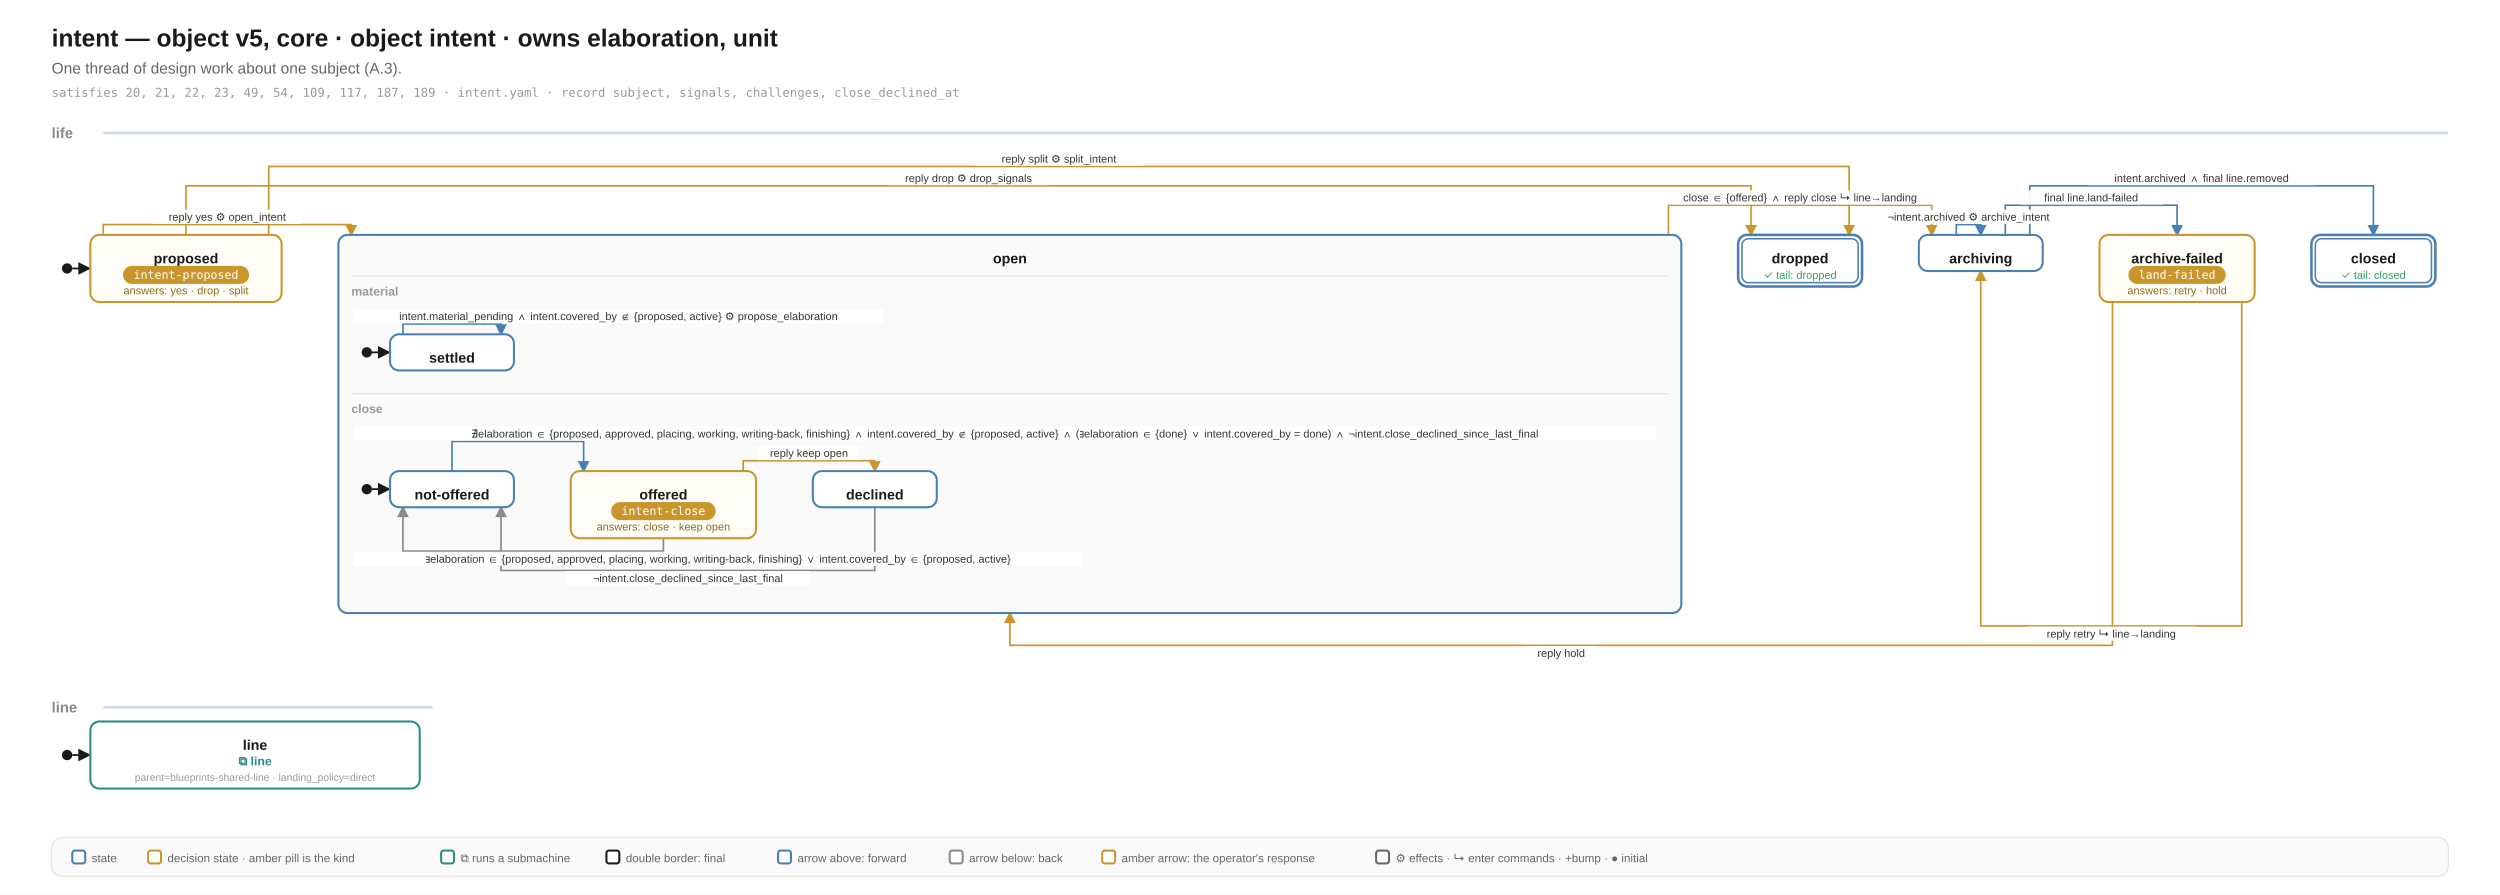
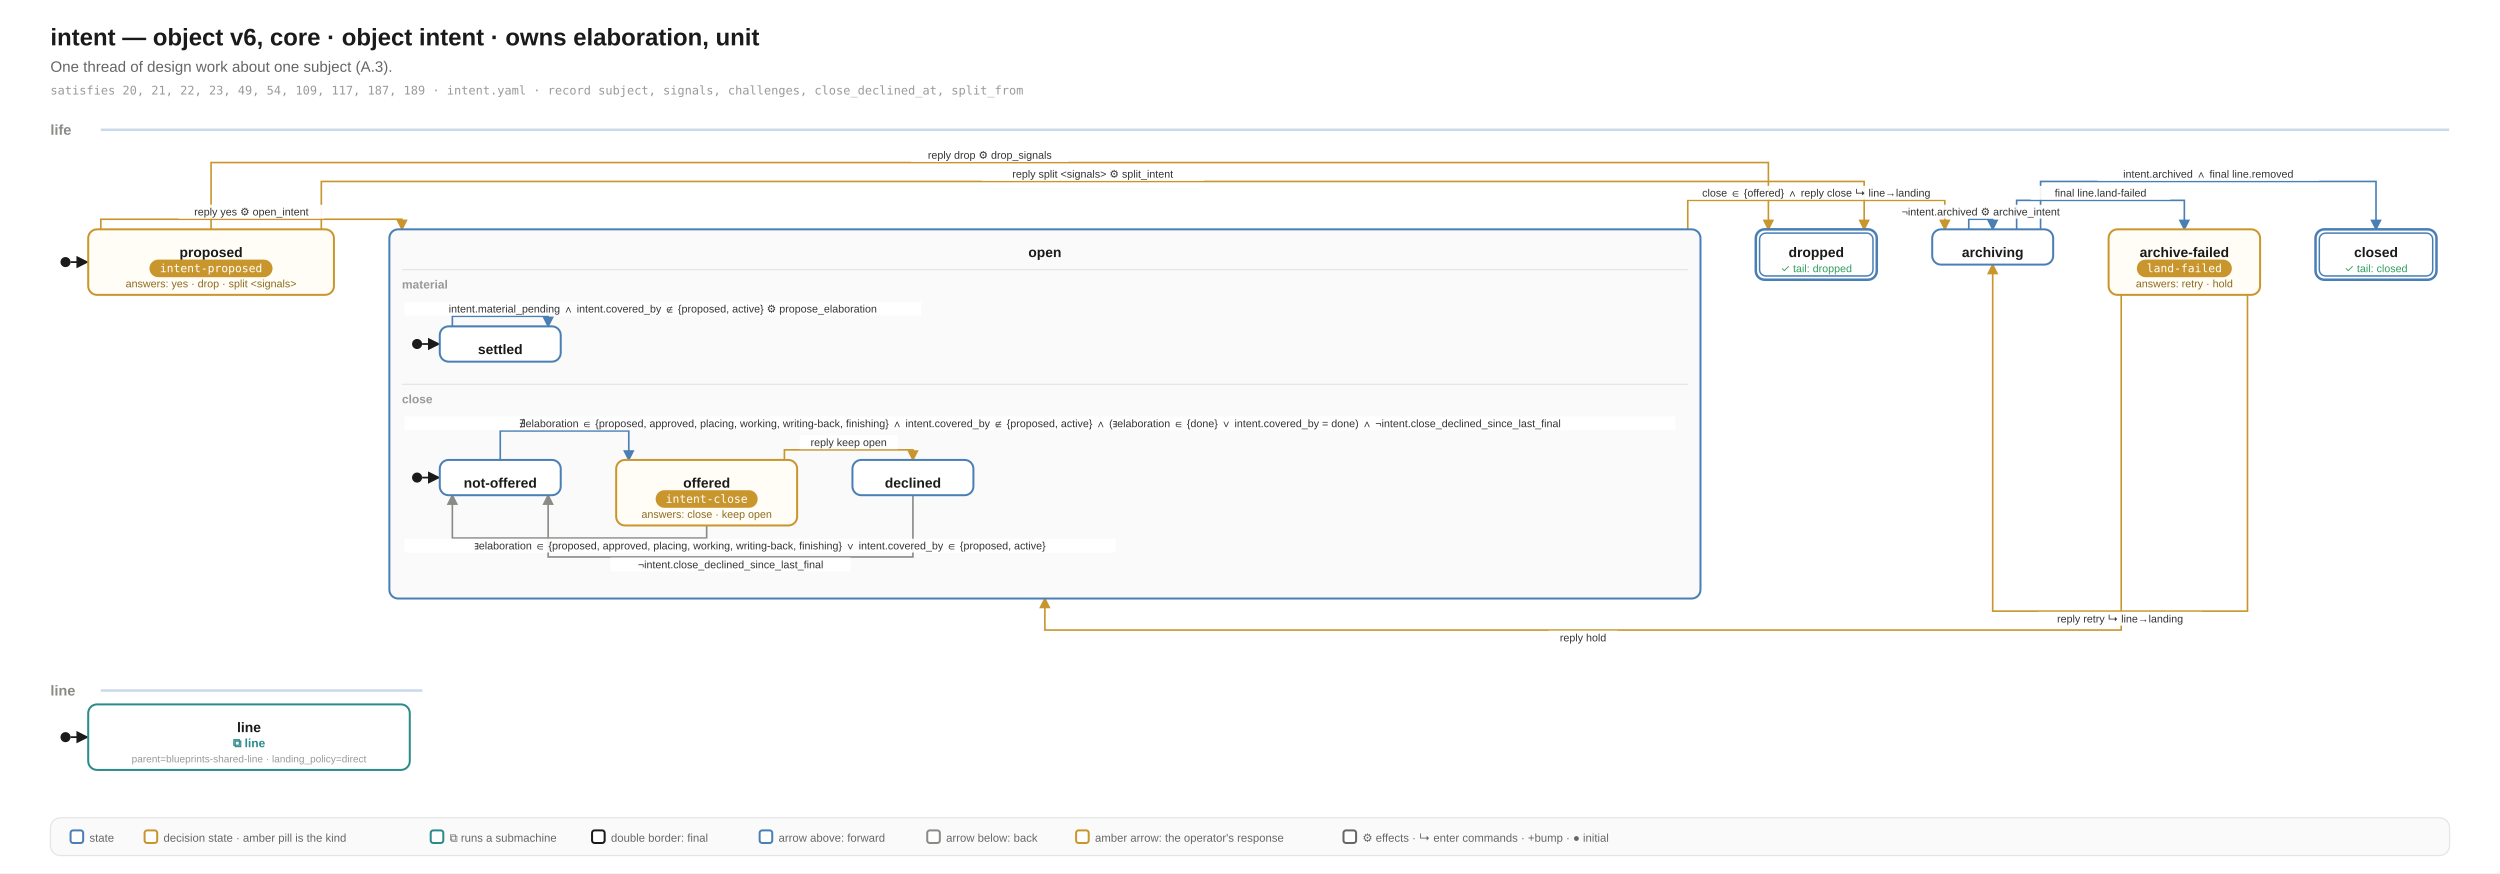
- <svg xmlns="http://www.w3.org/2000/svg" width="1937" height="693" viewBox="0 0 1937 693" font-family="-apple-system, 'Helvetica Neue', Arial, sans-serif">
+ <svg xmlns="http://www.w3.org/2000/svg" width="1984" height="693" viewBox="0 0 1984 693" font-family="-apple-system, 'Helvetica Neue', Arial, sans-serif">
  <defs>
    <marker id="mB" viewBox="0 0 10 10" refX="8.5" refY="5" markerWidth="7" markerHeight="7" orient="auto-start-reverse">
      <path d="M0 0L10 5L0 10z" fill="#4a7fb5" />
    </marker>
    <marker id="mT" viewBox="0 0 10 10" refX="8.5" refY="5" markerWidth="7" markerHeight="7" orient="auto-start-reverse">
      <path d="M0 0L10 5L0 10z" fill="#2b8a8a" />
    </marker>
    <marker id="mG" viewBox="0 0 10 10" refX="8.5" refY="5" markerWidth="7" markerHeight="7" orient="auto-start-reverse">
      <path d="M0 0L10 5L0 10z" fill="#8a8a86" />
    </marker>
    <marker id="mA" viewBox="0 0 10 10" refX="8.5" refY="5" markerWidth="7" markerHeight="7" orient="auto-start-reverse">
      <path d="M0 0L10 5L0 10z" fill="#c9962e" />
    </marker>
    <marker id="mI" viewBox="0 0 10 10" refX="8.5" refY="5" markerWidth="7" markerHeight="7" orient="auto-start-reverse">
      <path d="M0 0L10 5L0 10z" fill="#1a1a1a" />
    </marker>
  </defs>
-   <rect width="1937" height="693" fill="#fff" />
-   <text x="40" y="36" font-size="19" font-weight="700" fill="#1a1a1a">intent — object v5, core · object intent · owns elaboration, unit</text>
+   <rect width="1984" height="693" fill="#fff" />
+   <text x="40" y="36" font-size="19" font-weight="700" fill="#1a1a1a">intent — object v6, core · object intent · owns elaboration, unit</text>
  <text x="40" y="57" font-size="12" fill="#666">One thread of design work about one subject (A.3).</text>
-   <text x="40" y="75" font-size="9.5" font-family="monospace" fill="#999">satisfies 20, 21, 22, 23, 49, 54, 109, 117, 187, 189 · intent.yaml · record subject, signals, challenges, close_declined_at</text>
+   <text x="40" y="75" font-size="9.5" font-family="monospace" fill="#999">satisfies 20, 21, 22, 23, 49, 54, 109, 117, 187, 189 · intent.yaml · record subject, signals, challenges, close_declined_at, split_from</text>
  <text x="40" y="107" font-size="11.5" font-weight="700" fill="#8a8a86">life</text>
-   <line x1="80" y1="103" x2="1896.85" y2="103" stroke="#4a7fb5" stroke-width="2" opacity="0.3" />
+   <line x1="80" y1="103" x2="1943.6" y2="103" stroke="#4a7fb5" stroke-width="2" opacity="0.3" />
  <circle cx="52.0" cy="208.0" r="4" fill="#1a1a1a" />
  <line x1="56.0" y1="208.0" x2="69.0" y2="208.0" stroke="#1a1a1a" stroke-width="1.4" marker-end="url(#mI)" />
-   <path d="M80.0,182.0 V174.0 H272.2 V182.0" fill="none" stroke="#c9962e" stroke-width="1.3" marker-end="url(#mA)" />
-   <path d="M144.1,182.0 V144.0 H1356.7 V182.0" fill="none" stroke="#c9962e" stroke-width="1.3" marker-end="url(#mA)" />
-   <path d="M208.2,182.0 V129.0 H1432.7 V182.0" fill="none" stroke="#c9962e" stroke-width="1.3" marker-end="url(#mA)" />
-   <path d="M1292.7,182.0 V159.0 H1496.7 V182.0" fill="none" stroke="#c9962e" stroke-width="1.3" marker-end="url(#mA)" />
-   <path d="M1572.7,182.0 V144.0 H1838.9 V182.0" fill="none" stroke="#4a7fb5" stroke-width="1.3" marker-end="url(#mB)" />
-   <path d="M1553.7,182.0 V159.0 H1686.8 V182.0" fill="none" stroke="#4a7fb5" stroke-width="1.3" marker-end="url(#mB)" />
-   <path d="M1515.7,182.0 V174.0 H1534.7 V182.0" fill="none" stroke="#4a7fb5" stroke-width="1.3" marker-end="url(#mB)" />
-   <path d="M1736.9,234.0 V485.0 H1534.7 V210.0" fill="none" stroke="#c9962e" stroke-width="1.3" marker-end="url(#mA)" />
-   <path d="M1636.7,234.0 V500.0 H782.5 V475.0" fill="none" stroke="#c9962e" stroke-width="1.3" marker-end="url(#mA)" />
-   <rect x="70.0" y="182.0" width="148.2" height="52.0" rx="7" fill="#fffdf6" stroke="#c9962e" stroke-width="1.6" />
-   <text x="144.1" y="204.0" font-size="11" fill="#1a1a1a" text-anchor="middle" font-weight="700">proposed</text>
-   <rect x="95.3" y="206.0" width="97.7" height="14" rx="7" fill="#c9962e" />
-   <text x="144.1" y="216.0" font-size="9" font-family="monospace" fill="#fff" text-anchor="middle">intent-proposed</text>
-   <text x="144.1" y="228.0" font-size="8.5" fill="#8a6a1d" text-anchor="middle">answers: yes · drop · split</text>
-   <rect x="262.2" y="182.0" width="1040.5" height="293.0" rx="7" fill="#fafafa" stroke="#4a7fb5" stroke-width="1.6" />
-   <text x="782.5" y="204.0" font-size="11" fill="#1a1a1a" text-anchor="middle" font-weight="700">open</text>
-   <line x1="272.2" y1="214.0" x2="1292.7" y2="214.0" stroke="#e5e5e5" />
-   <text x="272.225" y="229" font-size="9.5" font-weight="700" fill="#999">material</text>
-   <circle cx="284.2" cy="273.0" r="4" fill="#1a1a1a" />
-   <line x1="288.2" y1="273.0" x2="301.2" y2="273.0" stroke="#1a1a1a" stroke-width="1.4" marker-end="url(#mI)" />
-   <path d="M312.2,259.0 V251.0 H388.2 V259.0" fill="none" stroke="#4a7fb5" stroke-width="1.3" marker-end="url(#mB)" />
-   <rect x="302.2" y="259.0" width="96.0" height="28.0" rx="7" fill="#fff" stroke="#4a7fb5" stroke-width="1.6" />
-   <text x="350.2" y="281.0" font-size="11" fill="#1a1a1a" text-anchor="middle" font-weight="700">settled</text>
-   <rect x="274.2" y="239.5" width="410.1" height="11" fill="#fff" opacity="0.92" />
-   <text x="479.2" y="248.0" font-size="8.5" fill="#333" text-anchor="middle">intent.material_pending ∧ intent.covered_by ∉ {proposed, active} ⚙ propose_elaboration</text>
-   <line x1="272.2" y1="305.0" x2="1292.7" y2="305.0" stroke="#e5e5e5" />
-   <text x="272.225" y="320" font-size="9.5" font-weight="700" fill="#999">close</text>
-   <circle cx="284.2" cy="379.0" r="4" fill="#1a1a1a" />
-   <line x1="288.2" y1="379.0" x2="301.2" y2="379.0" stroke="#1a1a1a" stroke-width="1.4" marker-end="url(#mI)" />
-   <path d="M350.2,365.0 V342.0 H452.2 V365.0" fill="none" stroke="#4a7fb5" stroke-width="1.3" marker-end="url(#mB)" />
-   <path d="M575.8,365.0 V357.0 H677.8 V365.0" fill="none" stroke="#c9962e" stroke-width="1.3" marker-end="url(#mA)" />
-   <path d="M514.0,417.0 V427.0 H312.2 V393.0" fill="none" stroke="#8a8a86" stroke-width="1.3" marker-end="url(#mG)" />
-   <path d="M677.8,393.0 V442.0 H388.2 V393.0" fill="none" stroke="#8a8a86" stroke-width="1.3" marker-end="url(#mG)" />
-   <rect x="302.2" y="365.0" width="96.0" height="28.0" rx="7" fill="#fff" stroke="#4a7fb5" stroke-width="1.6" />
-   <text x="350.2" y="387.0" font-size="11" fill="#1a1a1a" text-anchor="middle" font-weight="700">not-offered</text>
-   <rect x="442.2" y="365.0" width="143.6" height="52.0" rx="7" fill="#fffdf6" stroke="#c9962e" stroke-width="1.6" />
-   <text x="514.0" y="387.0" font-size="11" fill="#1a1a1a" text-anchor="middle" font-weight="700">offered</text>
-   <rect x="473.5" y="389.0" width="81.0" height="14" rx="7" fill="#c9962e" />
-   <text x="514.0" y="399.0" font-size="9" font-family="monospace" fill="#fff" text-anchor="middle">intent-close</text>
-   <text x="514.0" y="411.0" font-size="8.5" fill="#8a6a1d" text-anchor="middle">answers: close · keep open</text>
-   <rect x="629.8" y="365.0" width="96.0" height="28.0" rx="7" fill="#fff" stroke="#4a7fb5" stroke-width="1.6" />
-   <text x="677.8" y="387.0" font-size="11" fill="#1a1a1a" text-anchor="middle" font-weight="700">declined</text>
-   <rect x="274.2" y="330.5" width="1008.5" height="11" fill="#fff" opacity="0.92" />
-   <text x="778.5" y="339.0" font-size="8.5" fill="#333" text-anchor="middle">∄elaboration ∈ {proposed, approved, placing, working, writing-back, finishing} ∧ intent.covered_by ∉ {proposed, active} ∧ (∃elaboration ∈ {done} ∨ intent.covered_by = done) ∧ ¬intent.close_declined_since_last_final</text>
-   <rect x="587.7" y="345.5" width="78.1" height="11" fill="#fff" opacity="0.92" />
-   <text x="626.8" y="354.0" font-size="8.5" fill="#333" text-anchor="middle">reply keep open</text>
-   <rect x="274.2" y="427.5" width="564.3" height="11" fill="#fff" opacity="0.92" />
-   <text x="556.4" y="436.0" font-size="8.5" fill="#333" text-anchor="middle">∃elaboration ∈ {proposed, approved, placing, working, writing-back, finishing} ∨ intent.covered_by ∈ {proposed, active}</text>
-   <rect x="437.8" y="442.5" width="190.3" height="11" fill="#fff" opacity="0.92" />
-   <text x="533.0" y="451.0" font-size="8.5" fill="#333" text-anchor="middle">¬intent.close_declined_since_last_final</text>
-   <rect x="1346.7" y="182.0" width="96.0" height="40.0" rx="7" fill="#fff" stroke="#4a7fb5" stroke-width="2" />
-   <rect x="1349.7" y="185.0" width="90.0" height="34.0" rx="5" fill="none" stroke="#4a7fb5" stroke-width="1.2" />
-   <text x="1394.7" y="204.0" font-size="11" fill="#1a1a1a" text-anchor="middle" font-weight="700">dropped</text>
-   <text x="1394.7" y="216.0" font-size="8.5" fill="#2e9e5b" text-anchor="middle">✓ tail: dropped</text>
-   <rect x="1486.7" y="182.0" width="96.0" height="28.0" rx="7" fill="#fff" stroke="#4a7fb5" stroke-width="1.6" />
-   <text x="1534.7" y="204.0" font-size="11" fill="#1a1a1a" text-anchor="middle" font-weight="700">archiving</text>
-   <rect x="1626.7" y="182.0" width="120.2" height="52.0" rx="7" fill="#fffdf6" stroke="#c9962e" stroke-width="1.6" />
-   <text x="1686.8" y="204.0" font-size="11" fill="#1a1a1a" text-anchor="middle" font-weight="700">archive-failed</text>
-   <rect x="1649.1" y="206.0" width="75.4" height="14" rx="7" fill="#c9962e" />
-   <text x="1686.8" y="216.0" font-size="9" font-family="monospace" fill="#fff" text-anchor="middle">land-failed</text>
-   <text x="1686.8" y="228.0" font-size="8.5" fill="#8a6a1d" text-anchor="middle">answers: retry · hold</text>
-   <rect x="1790.9" y="182.0" width="96.0" height="40.0" rx="7" fill="#fff" stroke="#4a7fb5" stroke-width="2" />
-   <rect x="1793.9" y="185.0" width="90.0" height="34.0" rx="5" fill="none" stroke="#4a7fb5" stroke-width="1.2" />
-   <text x="1838.9" y="204.0" font-size="11" fill="#1a1a1a" text-anchor="middle" font-weight="700">closed</text>
-   <text x="1838.9" y="216.0" font-size="8.5" fill="#2e9e5b" text-anchor="middle">✓ tail: closed</text>
-   <rect x="118.4" y="162.5" width="115.5" height="11" fill="#fff" opacity="0.92" />
-   <text x="176.1" y="171.0" font-size="8.5" fill="#333" text-anchor="middle">reply yes ⚙ open_intent</text>
-   <rect x="688.0" y="132.5" width="124.9" height="11" fill="#fff" opacity="0.92" />
-   <text x="750.4" y="141.0" font-size="8.5" fill="#333" text-anchor="middle">reply drop ⚙ drop_signals</text>
-   <rect x="755.7" y="117.5" width="129.6" height="11" fill="#fff" opacity="0.92" />
-   <text x="820.5" y="126.0" font-size="8.5" fill="#333" text-anchor="middle">reply split ⚙ split_intent</text>
-   <rect x="1283.2" y="147.5" width="223.1" height="11" fill="#fff" opacity="0.92" />
-   <text x="1394.7" y="156.0" font-size="8.5" fill="#333" text-anchor="middle">close ∈ {offered} ∧ reply close ↳ line→landing</text>
-   <rect x="1617.6" y="132.5" width="176.3" height="11" fill="#fff" opacity="0.92" />
-   <text x="1705.8" y="141.0" font-size="8.5" fill="#333" text-anchor="middle">intent.archived ∧ final line.removed</text>
-   <rect x="1564.8" y="147.5" width="110.9" height="11" fill="#fff" opacity="0.92" />
-   <text x="1620.2" y="156.0" font-size="8.5" fill="#333" text-anchor="middle">final line.land-failed</text>
-   <rect x="1444.0" y="162.5" width="162.3" height="11" fill="#fff" opacity="0.92" />
-   <text x="1525.2" y="171.0" font-size="8.5" fill="#333" text-anchor="middle">¬intent.archived ⚙ archive_intent</text>
-   <rect x="1571.0" y="485.5" width="129.6" height="11" fill="#fff" opacity="0.92" />
-   <text x="1635.8" y="494.0" font-size="8.5" fill="#333" text-anchor="middle">reply retry ↳ line→landing</text>
-   <rect x="1182.2" y="500.5" width="54.8" height="11" fill="#fff" opacity="0.92" />
-   <text x="1209.6" y="509.0" font-size="8.5" fill="#333" text-anchor="middle">reply hold</text>
+   <path d="M80.0,182.0 V174.0 H319.0 V182.0" fill="none" stroke="#c9962e" stroke-width="1.3" marker-end="url(#mA)" />
+   <path d="M167.5,182.0 V129.0 H1403.4 V182.0" fill="none" stroke="#c9962e" stroke-width="1.3" marker-end="url(#mA)" />
+   <path d="M255.0,182.0 V144.0 H1479.4 V182.0" fill="none" stroke="#c9962e" stroke-width="1.3" marker-end="url(#mA)" />
+   <path d="M1339.4,182.0 V159.0 H1543.4 V182.0" fill="none" stroke="#c9962e" stroke-width="1.3" marker-end="url(#mA)" />
+   <path d="M1619.4,182.0 V144.0 H1885.6 V182.0" fill="none" stroke="#4a7fb5" stroke-width="1.3" marker-end="url(#mB)" />
+   <path d="M1600.4,182.0 V159.0 H1733.5 V182.0" fill="none" stroke="#4a7fb5" stroke-width="1.3" marker-end="url(#mB)" />
+   <path d="M1562.4,182.0 V174.0 H1581.4 V182.0" fill="none" stroke="#4a7fb5" stroke-width="1.3" marker-end="url(#mB)" />
+   <path d="M1783.6,234.0 V485.0 H1581.4 V210.0" fill="none" stroke="#c9962e" stroke-width="1.3" marker-end="url(#mA)" />
+   <path d="M1683.4,234.0 V500.0 H829.2 V475.0" fill="none" stroke="#c9962e" stroke-width="1.3" marker-end="url(#mA)" />
+   <rect x="70.0" y="182.0" width="195.0" height="52.0" rx="7" fill="#fffdf6" stroke="#c9962e" stroke-width="1.6" />
+   <text x="167.5" y="204.0" font-size="11" fill="#1a1a1a" text-anchor="middle" font-weight="700">proposed</text>
+   <rect x="118.6" y="206.0" width="97.7" height="14" rx="7" fill="#c9962e" />
+   <text x="167.5" y="216.0" font-size="9" font-family="monospace" fill="#fff" text-anchor="middle">intent-proposed</text>
+   <text x="167.5" y="228.0" font-size="8.5" fill="#8a6a1d" text-anchor="middle">answers: yes · drop · split &lt;signals&gt;</text>
+   <rect x="309.0" y="182.0" width="1040.5" height="293.0" rx="7" fill="#fafafa" stroke="#4a7fb5" stroke-width="1.6" />
+   <text x="829.2" y="204.0" font-size="11" fill="#1a1a1a" text-anchor="middle" font-weight="700">open</text>
+   <line x1="319.0" y1="214.0" x2="1339.4" y2="214.0" stroke="#e5e5e5" />
+   <text x="318.975" y="229" font-size="9.5" font-weight="700" fill="#999">material</text>
+   <circle cx="331.0" cy="273.0" r="4" fill="#1a1a1a" />
+   <line x1="335.0" y1="273.0" x2="348.0" y2="273.0" stroke="#1a1a1a" stroke-width="1.4" marker-end="url(#mI)" />
+   <path d="M359.0,259.0 V251.0 H435.0 V259.0" fill="none" stroke="#4a7fb5" stroke-width="1.3" marker-end="url(#mB)" />
+   <rect x="349.0" y="259.0" width="96.0" height="28.0" rx="7" fill="#fff" stroke="#4a7fb5" stroke-width="1.6" />
+   <text x="397.0" y="281.0" font-size="11" fill="#1a1a1a" text-anchor="middle" font-weight="700">settled</text>
+   <rect x="321.0" y="239.5" width="410.1" height="11" fill="#fff" opacity="0.92" />
+   <text x="526.0" y="248.0" font-size="8.5" fill="#333" text-anchor="middle">intent.material_pending ∧ intent.covered_by ∉ {proposed, active} ⚙ propose_elaboration</text>
+   <line x1="319.0" y1="305.0" x2="1339.4" y2="305.0" stroke="#e5e5e5" />
+   <text x="318.975" y="320" font-size="9.5" font-weight="700" fill="#999">close</text>
+   <circle cx="331.0" cy="379.0" r="4" fill="#1a1a1a" />
+   <line x1="335.0" y1="379.0" x2="348.0" y2="379.0" stroke="#1a1a1a" stroke-width="1.4" marker-end="url(#mI)" />
+   <path d="M397.0,365.0 V342.0 H499.0 V365.0" fill="none" stroke="#4a7fb5" stroke-width="1.3" marker-end="url(#mB)" />
+   <path d="M622.5,365.0 V357.0 H724.5 V365.0" fill="none" stroke="#c9962e" stroke-width="1.3" marker-end="url(#mA)" />
+   <path d="M560.8,417.0 V427.0 H359.0 V393.0" fill="none" stroke="#8a8a86" stroke-width="1.3" marker-end="url(#mG)" />
+   <path d="M724.5,393.0 V442.0 H435.0 V393.0" fill="none" stroke="#8a8a86" stroke-width="1.3" marker-end="url(#mG)" />
+   <rect x="349.0" y="365.0" width="96.0" height="28.0" rx="7" fill="#fff" stroke="#4a7fb5" stroke-width="1.6" />
+   <text x="397.0" y="387.0" font-size="11" fill="#1a1a1a" text-anchor="middle" font-weight="700">not-offered</text>
+   <rect x="489.0" y="365.0" width="143.6" height="52.0" rx="7" fill="#fffdf6" stroke="#c9962e" stroke-width="1.6" />
+   <text x="560.8" y="387.0" font-size="11" fill="#1a1a1a" text-anchor="middle" font-weight="700">offered</text>
+   <rect x="520.3" y="389.0" width="81.0" height="14" rx="7" fill="#c9962e" />
+   <text x="560.8" y="399.0" font-size="9" font-family="monospace" fill="#fff" text-anchor="middle">intent-close</text>
+   <text x="560.8" y="411.0" font-size="8.5" fill="#8a6a1d" text-anchor="middle">answers: close · keep open</text>
+   <rect x="676.5" y="365.0" width="96.0" height="28.0" rx="7" fill="#fff" stroke="#4a7fb5" stroke-width="1.6" />
+   <text x="724.5" y="387.0" font-size="11" fill="#1a1a1a" text-anchor="middle" font-weight="700">declined</text>
+   <rect x="321.0" y="330.5" width="1008.5" height="11" fill="#fff" opacity="0.92" />
+   <text x="825.2" y="339.0" font-size="8.5" fill="#333" text-anchor="middle">∄elaboration ∈ {proposed, approved, placing, working, writing-back, finishing} ∧ intent.covered_by ∉ {proposed, active} ∧ (∃elaboration ∈ {done} ∨ intent.covered_by = done) ∧ ¬intent.close_declined_since_last_final</text>
+   <rect x="634.5" y="345.5" width="78.1" height="11" fill="#fff" opacity="0.92" />
+   <text x="673.5" y="354.0" font-size="8.5" fill="#333" text-anchor="middle">reply keep open</text>
+   <rect x="321.0" y="427.5" width="564.3" height="11" fill="#fff" opacity="0.92" />
+   <text x="603.1" y="436.0" font-size="8.5" fill="#333" text-anchor="middle">∃elaboration ∈ {proposed, approved, placing, working, writing-back, finishing} ∨ intent.covered_by ∈ {proposed, active}</text>
+   <rect x="484.6" y="442.5" width="190.3" height="11" fill="#fff" opacity="0.92" />
+   <text x="579.8" y="451.0" font-size="8.5" fill="#333" text-anchor="middle">¬intent.close_declined_since_last_final</text>
+   <rect x="1393.4" y="182.0" width="96.0" height="40.0" rx="7" fill="#fff" stroke="#4a7fb5" stroke-width="2" />
+   <rect x="1396.4" y="185.0" width="90.0" height="34.0" rx="5" fill="none" stroke="#4a7fb5" stroke-width="1.2" />
+   <text x="1441.4" y="204.0" font-size="11" fill="#1a1a1a" text-anchor="middle" font-weight="700">dropped</text>
+   <text x="1441.4" y="216.0" font-size="8.5" fill="#2e9e5b" text-anchor="middle">✓ tail: dropped</text>
+   <rect x="1533.4" y="182.0" width="96.0" height="28.0" rx="7" fill="#fff" stroke="#4a7fb5" stroke-width="1.6" />
+   <text x="1581.4" y="204.0" font-size="11" fill="#1a1a1a" text-anchor="middle" font-weight="700">archiving</text>
+   <rect x="1673.4" y="182.0" width="120.2" height="52.0" rx="7" fill="#fffdf6" stroke="#c9962e" stroke-width="1.6" />
+   <text x="1733.5" y="204.0" font-size="11" fill="#1a1a1a" text-anchor="middle" font-weight="700">archive-failed</text>
+   <rect x="1695.8" y="206.0" width="75.4" height="14" rx="7" fill="#c9962e" />
+   <text x="1733.5" y="216.0" font-size="9" font-family="monospace" fill="#fff" text-anchor="middle">land-failed</text>
+   <text x="1733.5" y="228.0" font-size="8.5" fill="#8a6a1d" text-anchor="middle">answers: retry · hold</text>
+   <rect x="1837.6" y="182.0" width="96.0" height="40.0" rx="7" fill="#fff" stroke="#4a7fb5" stroke-width="2" />
+   <rect x="1840.6" y="185.0" width="90.0" height="34.0" rx="5" fill="none" stroke="#4a7fb5" stroke-width="1.2" />
+   <text x="1885.6" y="204.0" font-size="11" fill="#1a1a1a" text-anchor="middle" font-weight="700">closed</text>
+   <text x="1885.6" y="216.0" font-size="8.5" fill="#2e9e5b" text-anchor="middle">✓ tail: closed</text>
+   <rect x="141.7" y="162.5" width="115.5" height="11" fill="#fff" opacity="0.92" />
+   <text x="199.5" y="171.0" font-size="8.5" fill="#333" text-anchor="middle">reply yes ⚙ open_intent</text>
+   <rect x="723.0" y="117.5" width="124.9" height="11" fill="#fff" opacity="0.92" />
+   <text x="785.5" y="126.0" font-size="8.5" fill="#333" text-anchor="middle">reply drop ⚙ drop_signals</text>
+   <rect x="779.1" y="132.5" width="176.3" height="11" fill="#fff" opacity="0.92" />
+   <text x="867.2" y="141.0" font-size="8.5" fill="#333" text-anchor="middle">reply split &lt;signals&gt; ⚙ split_intent</text>
+   <rect x="1329.9" y="147.5" width="223.1" height="11" fill="#fff" opacity="0.92" />
+   <text x="1441.4" y="156.0" font-size="8.5" fill="#333" text-anchor="middle">close ∈ {offered} ∧ reply close ↳ line→landing</text>
+   <rect x="1664.4" y="132.5" width="176.3" height="11" fill="#fff" opacity="0.92" />
+   <text x="1752.5" y="141.0" font-size="8.5" fill="#333" text-anchor="middle">intent.archived ∧ final line.removed</text>
+   <rect x="1611.5" y="147.5" width="110.9" height="11" fill="#fff" opacity="0.92" />
+   <text x="1667.0" y="156.0" font-size="8.5" fill="#333" text-anchor="middle">final line.land-failed</text>
+   <rect x="1490.8" y="162.5" width="162.3" height="11" fill="#fff" opacity="0.92" />
+   <text x="1571.9" y="171.0" font-size="8.5" fill="#333" text-anchor="middle">¬intent.archived ⚙ archive_intent</text>
+   <rect x="1617.7" y="485.5" width="129.6" height="11" fill="#fff" opacity="0.92" />
+   <text x="1682.5" y="494.0" font-size="8.5" fill="#333" text-anchor="middle">reply retry ↳ line→landing</text>
+   <rect x="1228.9" y="500.5" width="54.8" height="11" fill="#fff" opacity="0.92" />
+   <text x="1256.3" y="509.0" font-size="8.5" fill="#333" text-anchor="middle">reply hold</text>
  <text x="40" y="552" font-size="11.5" font-weight="700" fill="#8a8a86">line</text>
  <line x1="80" y1="548" x2="335.2" y2="548" stroke="#4a7fb5" stroke-width="2" opacity="0.3" />
  <circle cx="52.0" cy="585.0" r="4" fill="#1a1a1a" />
  <line x1="56.0" y1="585.0" x2="69.0" y2="585.0" stroke="#1a1a1a" stroke-width="1.4" marker-end="url(#mI)" />
  <rect x="70.0" y="559.0" width="255.2" height="52.0" rx="7" fill="#fff" stroke="#2b8a8a" stroke-width="1.6" />
  <text x="197.6" y="581.0" font-size="11" fill="#1a1a1a" text-anchor="middle" font-weight="700">line</text>
  <text x="197.6" y="593.0" font-size="9.5" fill="#2b8a8a" text-anchor="middle" font-weight="700">⧉ line</text>
  <text x="197.6" y="605.0" font-size="8" fill="#999" text-anchor="middle">parent=blueprints-shared-line · landing_policy=direct</text>
-   <rect x="40" y="649" width="1857" height="30" rx="8" fill="#fafafa" stroke="#e5e5e5" />
+   <rect x="40" y="649" width="1904" height="30" rx="8" fill="#fafafa" stroke="#e5e5e5" />
  <rect x="56" y="659" width="10" height="10" rx="2" fill="#fff" stroke="#4a7fb5" stroke-width="1.6" />
  <text x="71" y="668" font-size="9" fill="#666">state</text>
  <rect x="114.75" y="659" width="10" height="10" rx="2" fill="#fff" stroke="#c9962e" stroke-width="1.6" />
  <text x="129.75" y="668" font-size="9" fill="#666">decision state · amber pill is the kind</text>
  <rect x="341.8" y="659" width="10" height="10" rx="2" fill="#fff" stroke="#2b8a8a" stroke-width="1.6" />
  <text x="356.8" y="668" font-size="9" fill="#666">⧉ runs a submachine</text>
  <rect x="469.85" y="659" width="10" height="10" rx="2" fill="#fff" stroke="#1a1a1a" stroke-width="1.6" />
  <text x="484.85" y="668" font-size="9" fill="#666">double border: final</text>
  <rect x="602.85" y="659" width="10" height="10" rx="2" fill="#fff" stroke="#4a7fb5" stroke-width="1.6" />
  <text x="617.85" y="668" font-size="9" fill="#666">arrow above: forward</text>
  <rect x="735.85" y="659" width="10" height="10" rx="2" fill="#fff" stroke="#8a8a86" stroke-width="1.6" />
  <text x="750.85" y="668" font-size="9" fill="#666">arrow below: back</text>
  <rect x="854.0" y="659" width="10" height="10" rx="2" fill="#fff" stroke="#c9962e" stroke-width="1.6" />
  <text x="869.0" y="668" font-size="9" fill="#666">amber arrow: the operator's response</text>
  <rect x="1066.2" y="659" width="10" height="10" rx="2" fill="#fff" stroke="#666" stroke-width="1.6" />
  <text x="1081.2" y="668" font-size="9" fill="#666">⚙ effects · ↳ enter commands · +bump · ● initial</text>
</svg>
